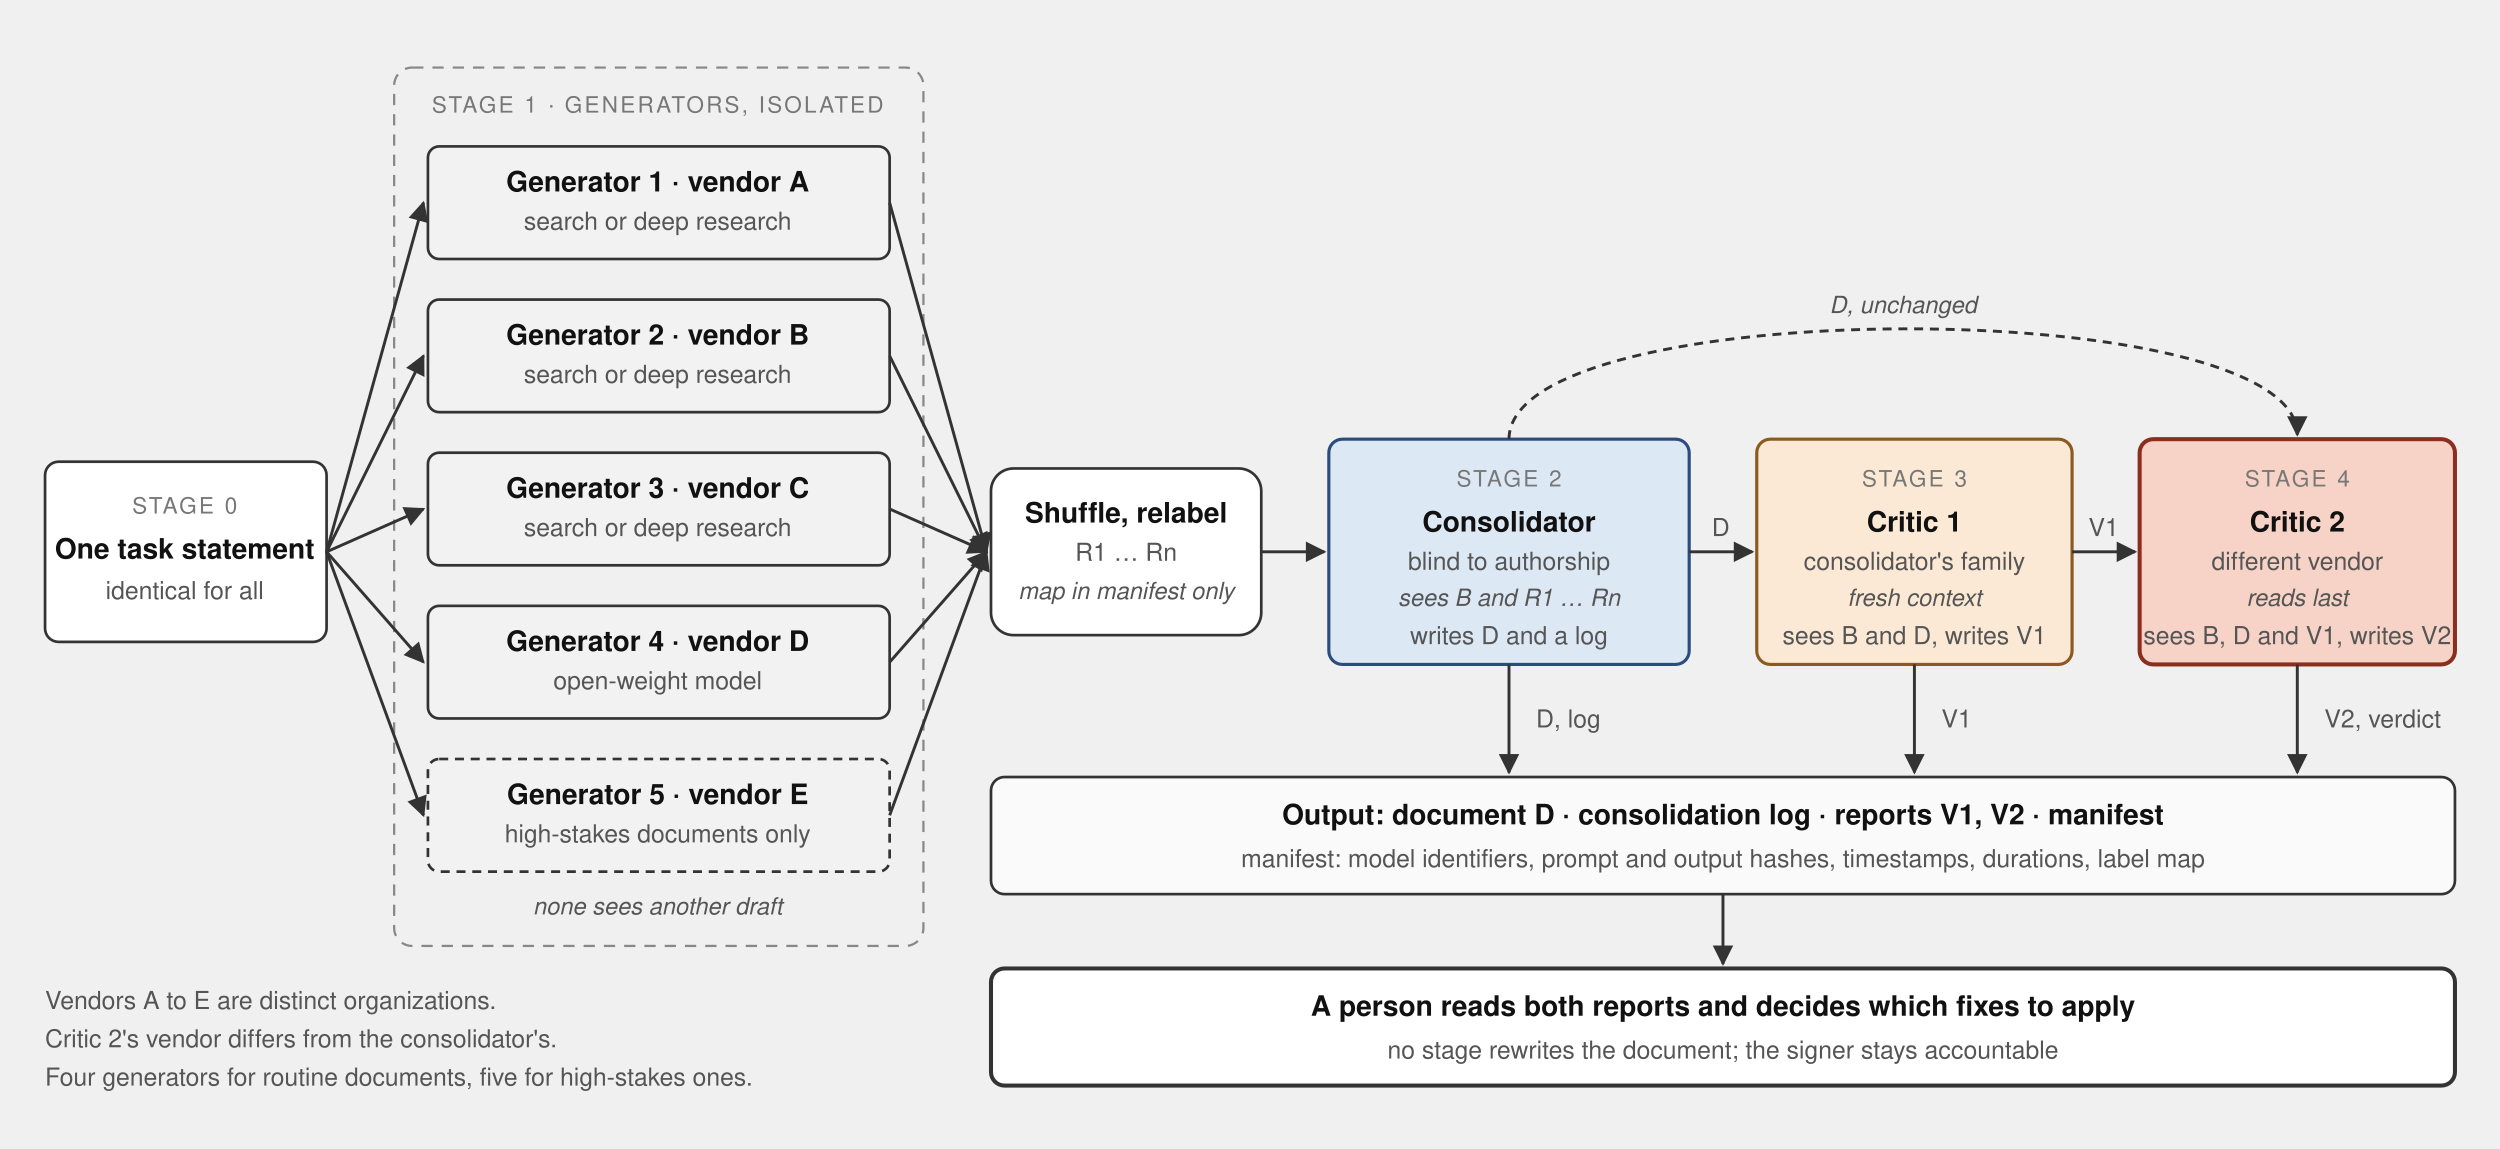
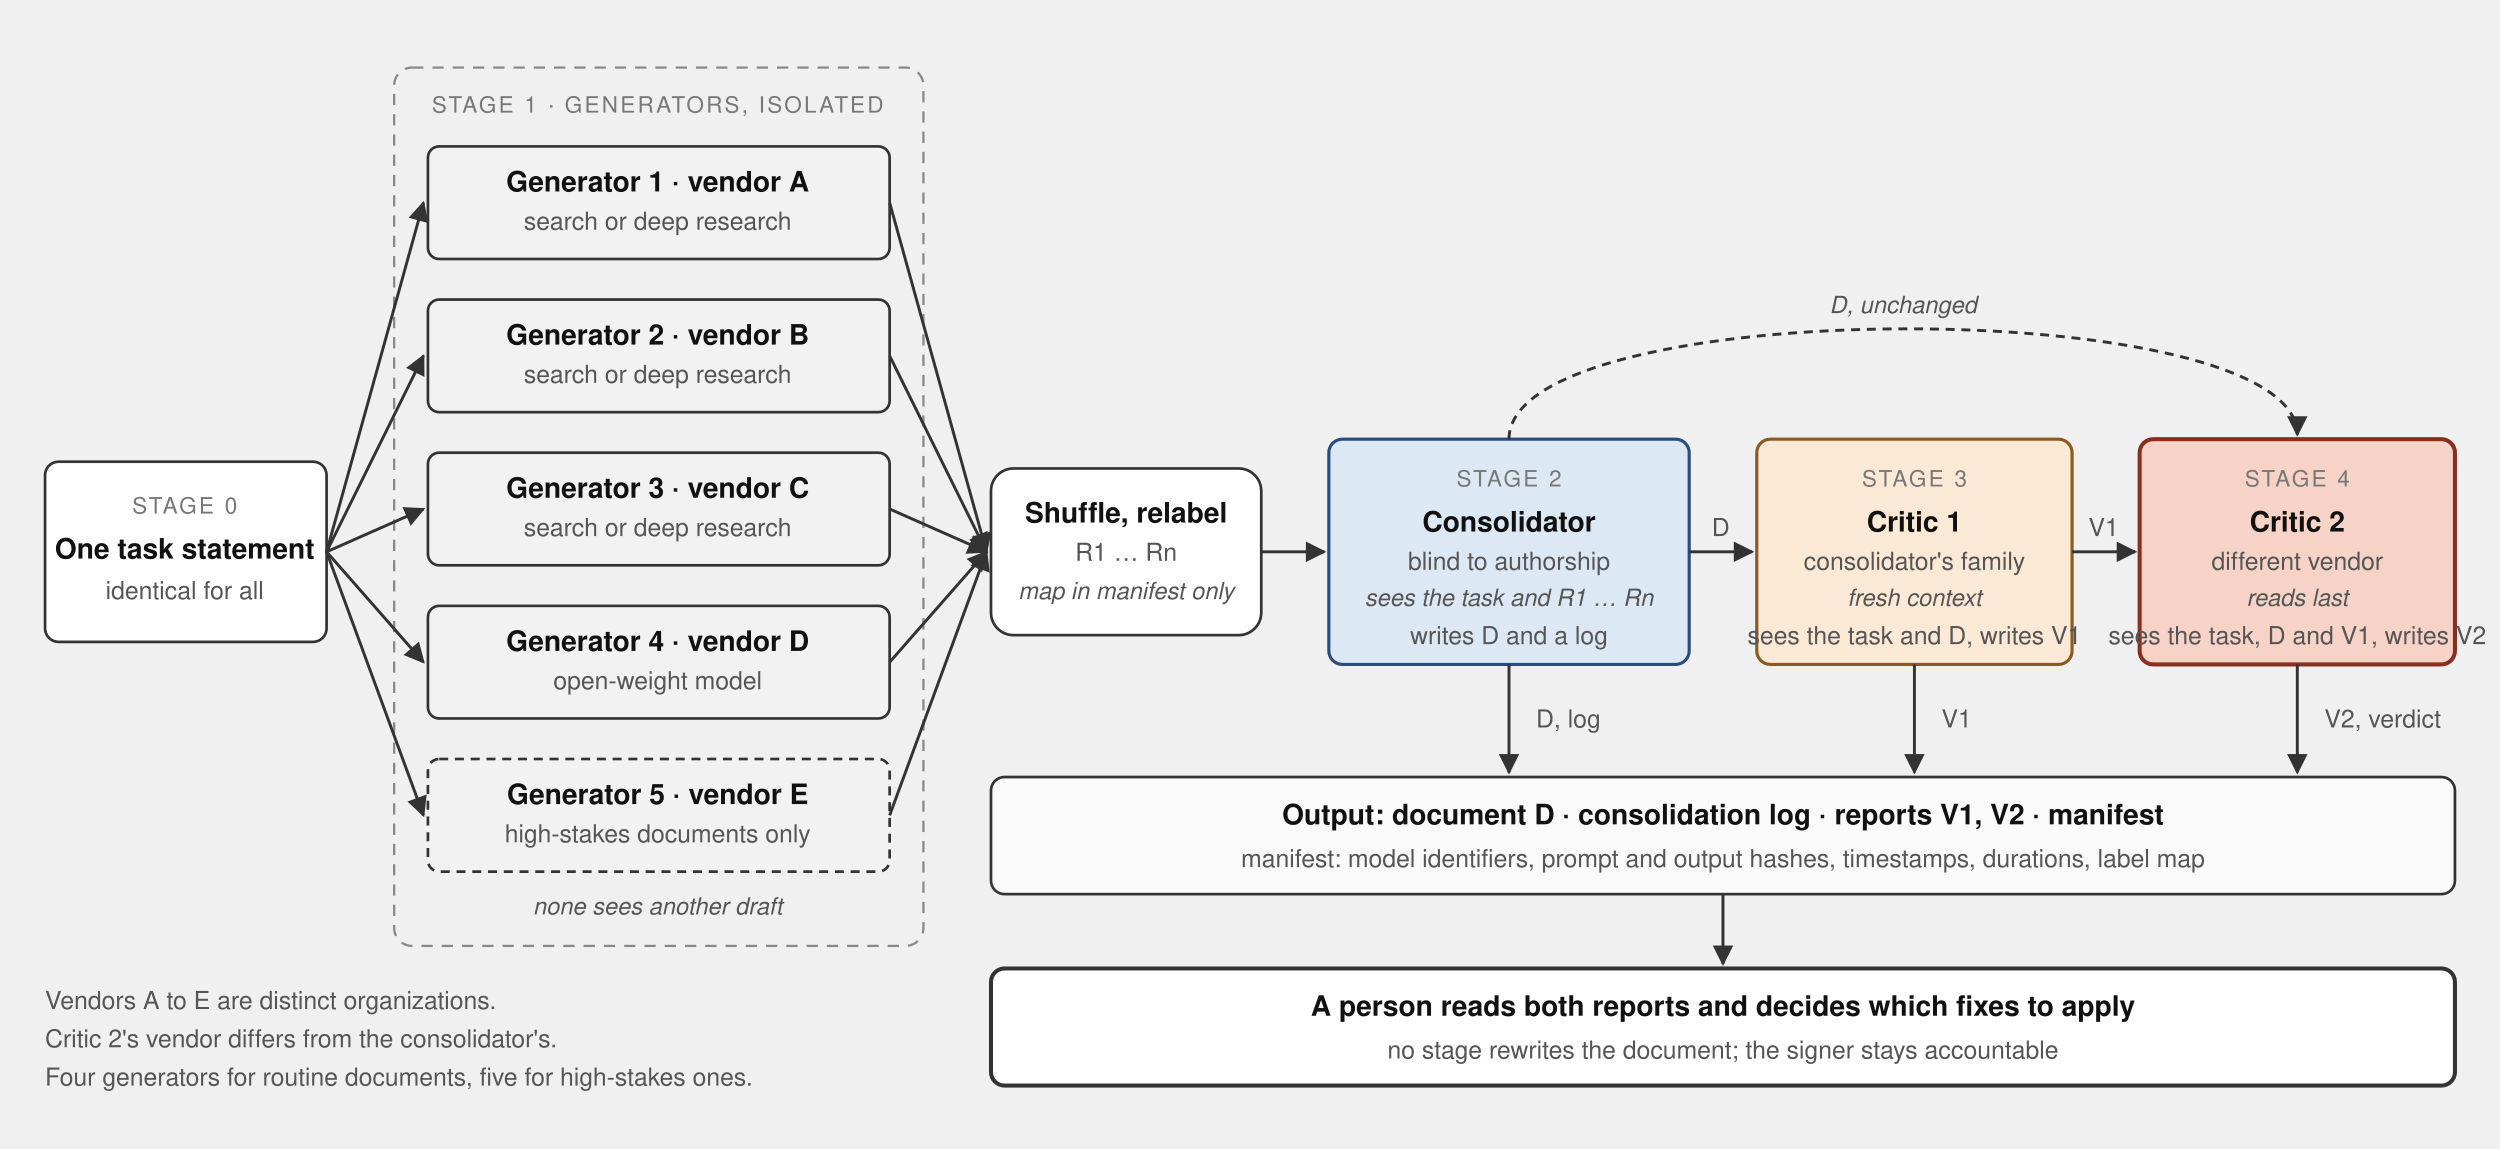
<svg xmlns="http://www.w3.org/2000/svg" viewBox="0 0 1110 510" font-family="Helvetica, Arial, sans-serif">
  <defs>
    <marker id="arr" viewBox="0 0 10 10" refX="9" refY="5" markerWidth="7" markerHeight="7" orient="auto-start-reverse">
      <path d="M0,0 L10,5 L0,10 z" fill="#333333" />
    </marker>
    <style>
      .b  { font-size: 12.5px; font-weight: bold; fill: #111111; text-anchor: middle; }
      .s  { font-size: 11px; fill: #555555; text-anchor: middle; }
      .st { font-size: 10px; fill: #777777; text-anchor: middle; letter-spacing: 1px; }
      .i  { font-size: 10.5px; fill: #555555; font-style: italic; text-anchor: middle; }
      .l  { font-size: 11px; fill: #555555; text-anchor: start; }
      .ln { stroke: #333333; stroke-width: 1.3; fill: none; }
      .gen { fill: #f2f2f2; stroke: #333333; stroke-width: 1.2; }
      .gen5 { fill: #f2f2f2; stroke: #333333; stroke-width: 1.2; stroke-dasharray: 4 3; }
      .brf { fill: #ffffff; stroke: #333333; stroke-width: 1.2; }
      .anon { fill: #ffffff; stroke: #333333; stroke-width: 1.2; }
      .con { fill: #dde8f5; stroke: #2b4c7e; stroke-width: 1.4; }
      .c1  { fill: #fbe9d6; stroke: #8a5a1f; stroke-width: 1.4; }
      .c2  { fill: #f6d3c6; stroke: #8a2f1f; stroke-width: 1.8; }
      .out { fill: #fafafa; stroke: #333333; stroke-width: 1.2; }
      .hum { fill: #ffffff; stroke: #333333; stroke-width: 1.8; }
      .grp { fill: none; stroke: #888888; stroke-width: 1; stroke-dasharray: 5 4; }
    </style>
  </defs>
  <rect x="20" y="205" width="125" height="80" rx="6" class="brf" />
  <text x="82" y="228" class="st">STAGE 0</text>
  <text x="82" y="248" class="b">One task statement</text>
  <text x="82" y="266" class="s">identical for all</text>
  <rect x="175" y="30" width="235" height="390" rx="8" class="grp" />
  <text x="292" y="50" class="st">STAGE 1 · GENERATORS, ISOLATED</text>
  <rect x="190" y="65" width="205" height="50" rx="5" class="gen" />
  <text x="292" y="85" class="b">Generator 1 · vendor A</text>
  <text x="292" y="102" class="s">search or deep research</text>
  <rect x="190" y="133" width="205" height="50" rx="5" class="gen" />
  <text x="292" y="153" class="b">Generator 2 · vendor B</text>
  <text x="292" y="170" class="s">search or deep research</text>
  <rect x="190" y="201" width="205" height="50" rx="5" class="gen" />
  <text x="292" y="221" class="b">Generator 3 · vendor C</text>
  <text x="292" y="238" class="s">search or deep research</text>
  <rect x="190" y="269" width="205" height="50" rx="5" class="gen" />
  <text x="292" y="289" class="b">Generator 4 · vendor D</text>
  <text x="292" y="306" class="s">open-weight model</text>
  <rect x="190" y="337" width="205" height="50" rx="5" class="gen5" />
  <text x="292" y="357" class="b">Generator 5 · vendor E</text>
  <text x="292" y="374" class="s">high-stakes documents only</text>
  <text x="292" y="406" class="i">none sees another draft</text>
  <line x1="145" y1="245" x2="188" y2="90" class="ln" marker-end="url(#arr)" />
  <line x1="145" y1="245" x2="188" y2="158" class="ln" marker-end="url(#arr)" />
  <line x1="145" y1="245" x2="188" y2="226" class="ln" marker-end="url(#arr)" />
  <line x1="145" y1="245" x2="188" y2="294" class="ln" marker-end="url(#arr)" />
  <line x1="145" y1="245" x2="188" y2="362" class="ln" marker-end="url(#arr)" />
  <line x1="395" y1="90" x2="438" y2="245" class="ln" marker-end="url(#arr)" />
  <line x1="395" y1="158" x2="438" y2="245" class="ln" marker-end="url(#arr)" />
  <line x1="395" y1="226" x2="438" y2="245" class="ln" marker-end="url(#arr)" />
  <line x1="395" y1="294" x2="438" y2="245" class="ln" marker-end="url(#arr)" />
  <line x1="395" y1="362" x2="438" y2="245" class="ln" marker-end="url(#arr)" />
  <rect x="440" y="208" width="120" height="74" rx="10" class="anon" />
  <text x="500" y="232" class="b">Shuffle, relabel</text>
  <text x="500" y="249" class="s">R1 … Rn</text>
  <text x="500" y="266" class="i">map in manifest only</text>
  <line x1="560" y1="245" x2="588" y2="245" class="ln" marker-end="url(#arr)" />
  <rect x="590" y="195" width="160" height="100" rx="6" class="con" />
  <text x="670" y="216" class="st">STAGE 2</text>
  <text x="670" y="236" class="b">Consolidator</text>
  <text x="670" y="253" class="s">blind to authorship</text>
-   <text x="670" y="269" class="i">sees B and R1 … Rn</text>
+   <text x="670" y="269" class="i">sees the task and R1 … Rn</text>
  <text x="670" y="286" class="s">writes D and a log</text>
  <line x1="750" y1="245" x2="778" y2="245" class="ln" marker-end="url(#arr)" />
  <text x="764" y="238" class="s">D</text>
  <rect x="780" y="195" width="140" height="100" rx="6" class="c1" />
  <text x="850" y="216" class="st">STAGE 3</text>
  <text x="850" y="236" class="b">Critic 1</text>
  <text x="850" y="253" class="s">consolidator's family</text>
  <text x="850" y="269" class="i">fresh context</text>
-   <text x="850" y="286" class="s">sees B and D, writes V1</text>
+   <text x="850" y="286" class="s">sees the task and D, writes V1</text>
  <line x1="920" y1="245" x2="948" y2="245" class="ln" marker-end="url(#arr)" />
  <text x="934" y="238" class="s">V1</text>
  <rect x="950" y="195" width="140" height="100" rx="6" class="c2" />
  <text x="1020" y="216" class="st">STAGE 4</text>
  <text x="1020" y="236" class="b">Critic 2</text>
  <text x="1020" y="253" class="s">different vendor</text>
  <text x="1020" y="269" class="i">reads last</text>
-   <text x="1020" y="286" class="s">sees B, D and V1, writes V2</text>
+   <text x="1020" y="286" class="s">sees the task, D and V1, writes V2</text>
  <path d="M670 195 C670 130, 1020 130, 1020 193" class="ln" stroke-dasharray="4 3" marker-end="url(#arr)" />
  <text x="845" y="139" class="i">D, unchanged</text>
  <line x1="670" y1="295" x2="670" y2="343" class="ln" marker-end="url(#arr)" />
  <text x="682" y="323" class="l">D, log</text>
  <line x1="850" y1="295" x2="850" y2="343" class="ln" marker-end="url(#arr)" />
  <text x="862" y="323" class="l">V1</text>
  <line x1="1020" y1="295" x2="1020" y2="343" class="ln" marker-end="url(#arr)" />
  <text x="1032" y="323" class="l">V2, verdict</text>
  <rect x="440" y="345" width="650" height="52" rx="6" class="out" />
  <text x="765" y="366" class="b">Output: document D · consolidation log · reports V1, V2 · manifest</text>
  <text x="765" y="385" class="s">manifest: model identifiers, prompt and output hashes, timestamps, durations, label map</text>
  <line x1="765" y1="397" x2="765" y2="428" class="ln" marker-end="url(#arr)" />
  <rect x="440" y="430" width="650" height="52" rx="6" class="hum" />
  <text x="765" y="451" class="b">A person reads both reports and decides which fixes to apply</text>
  <text x="765" y="470" class="s">no stage rewrites the document; the signer stays accountable</text>
  <text x="20" y="448" class="l">Vendors A to E are distinct organizations.</text>
  <text x="20" y="465" class="l">Critic 2's vendor differs from the consolidator's.</text>
  <text x="20" y="482" class="l">Four generators for routine documents, five for high-stakes ones.</text>
</svg>
